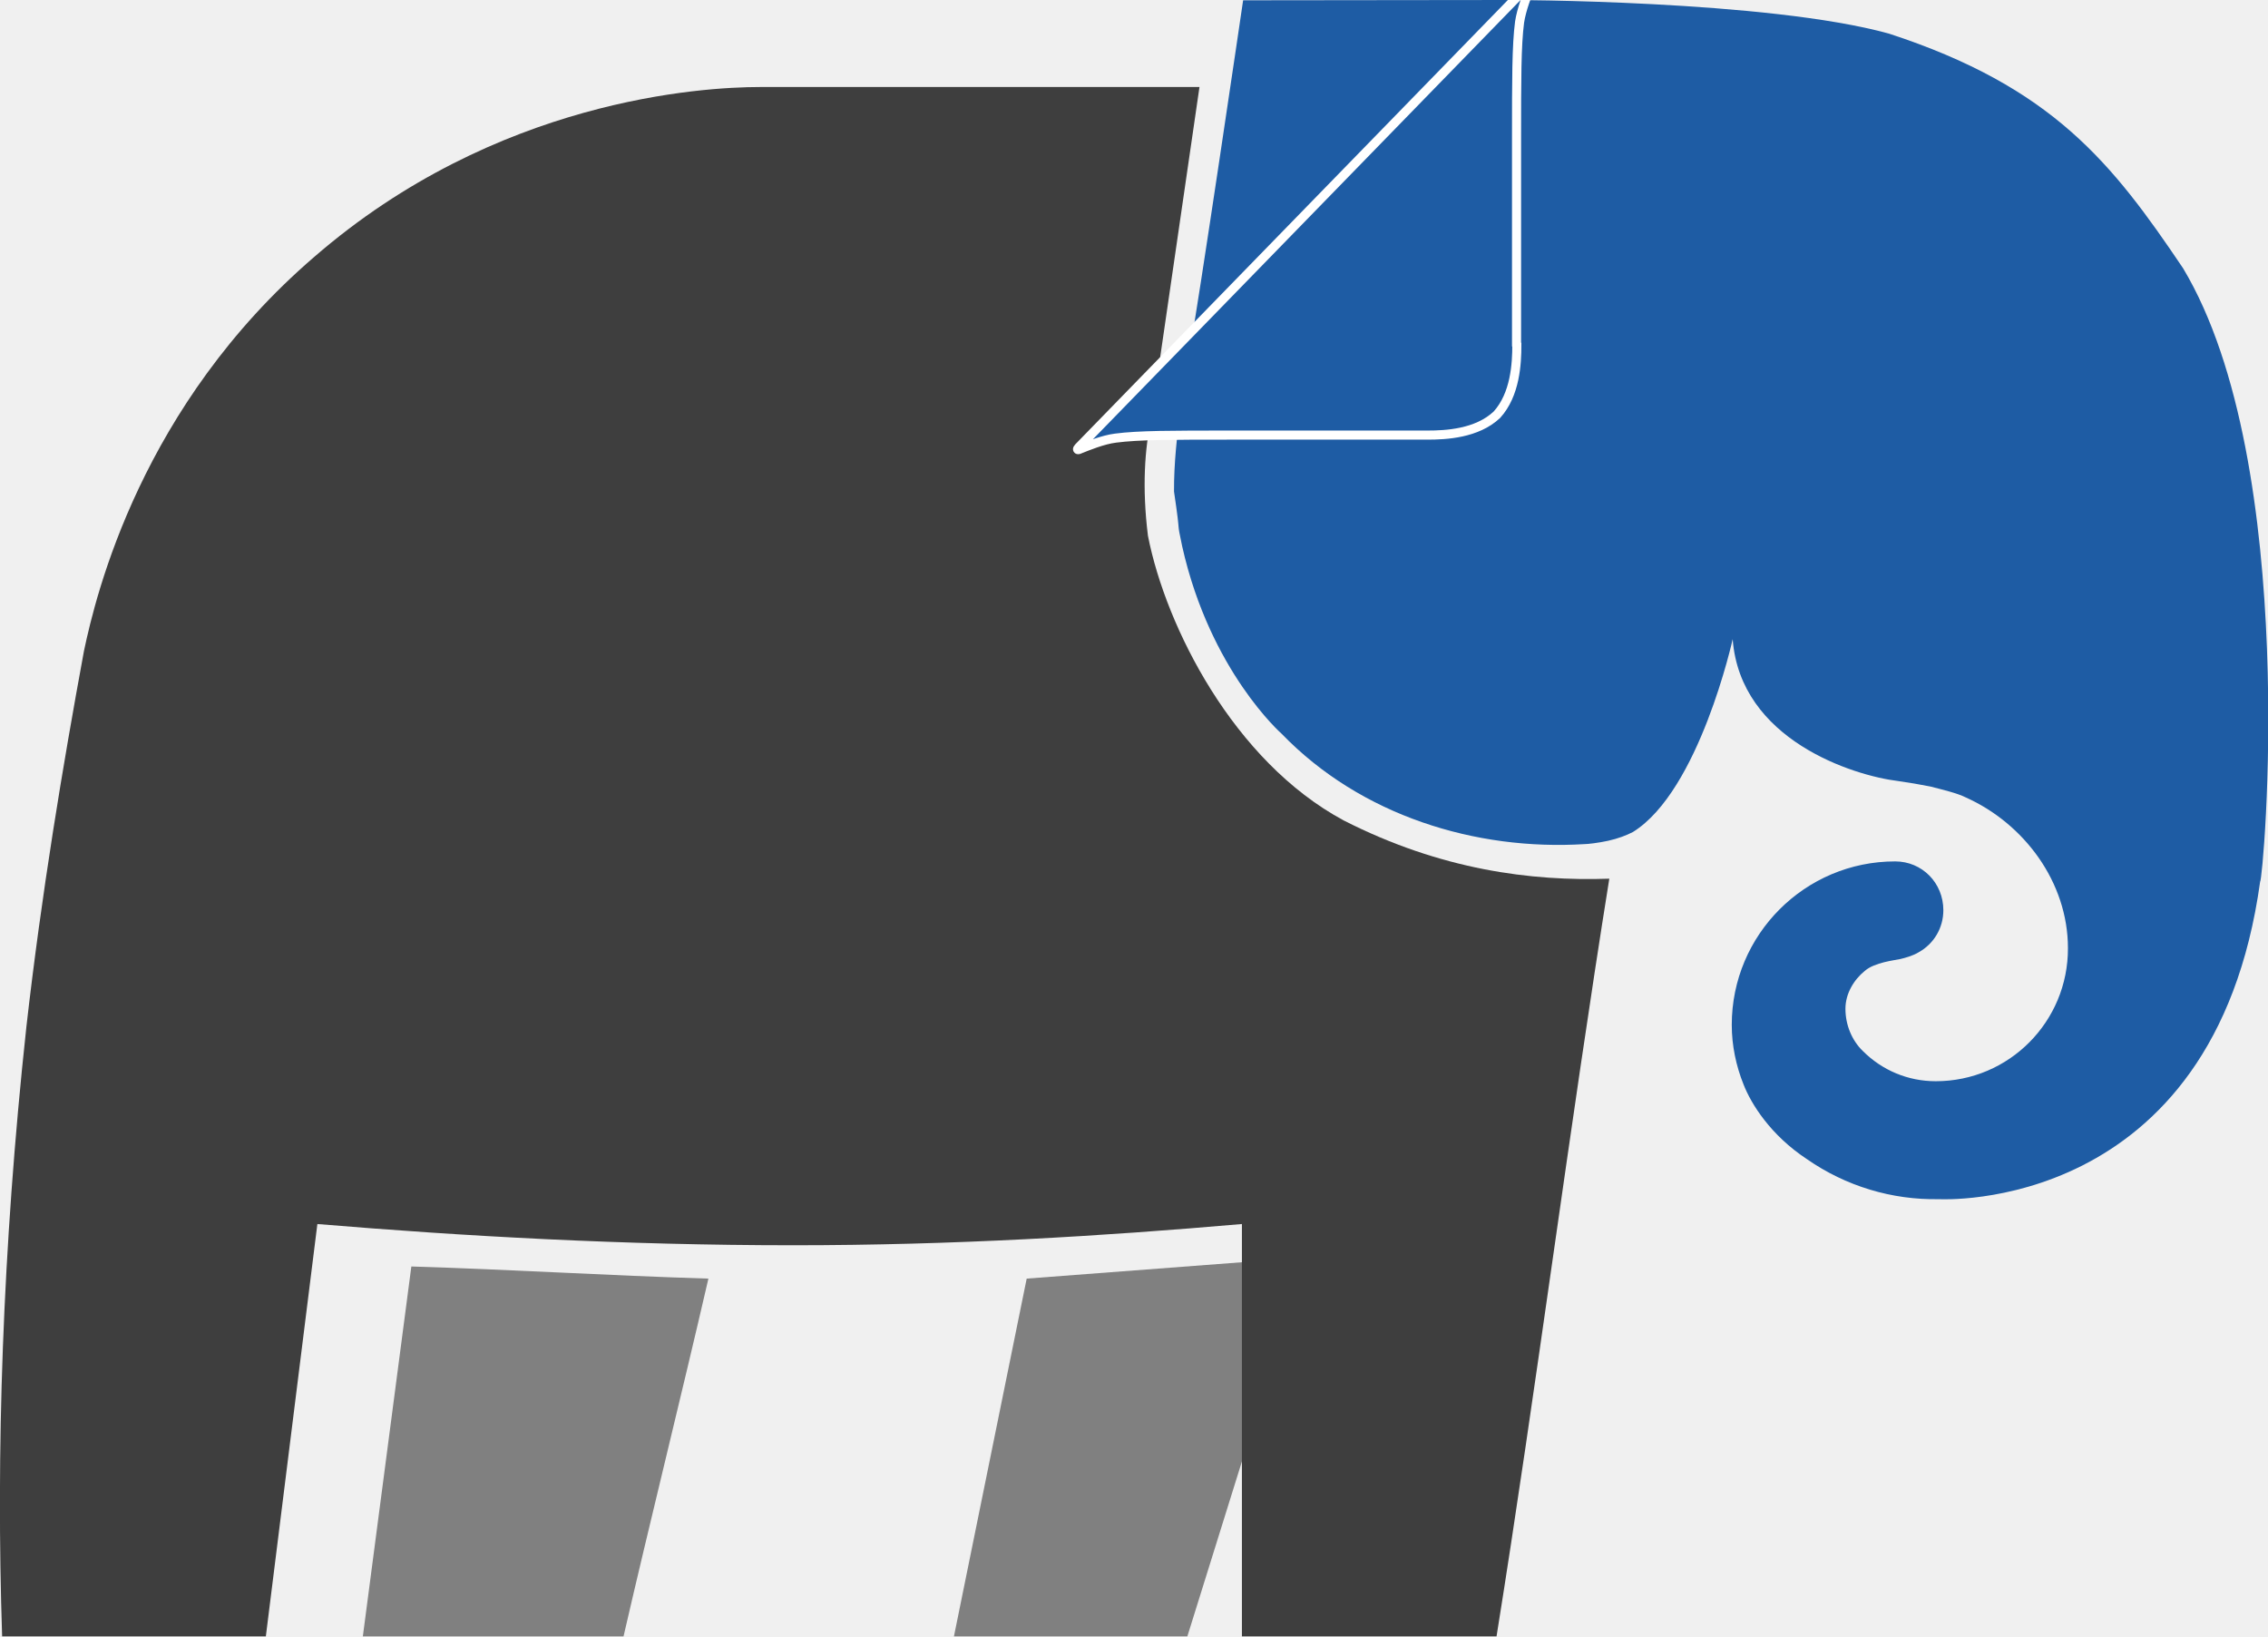
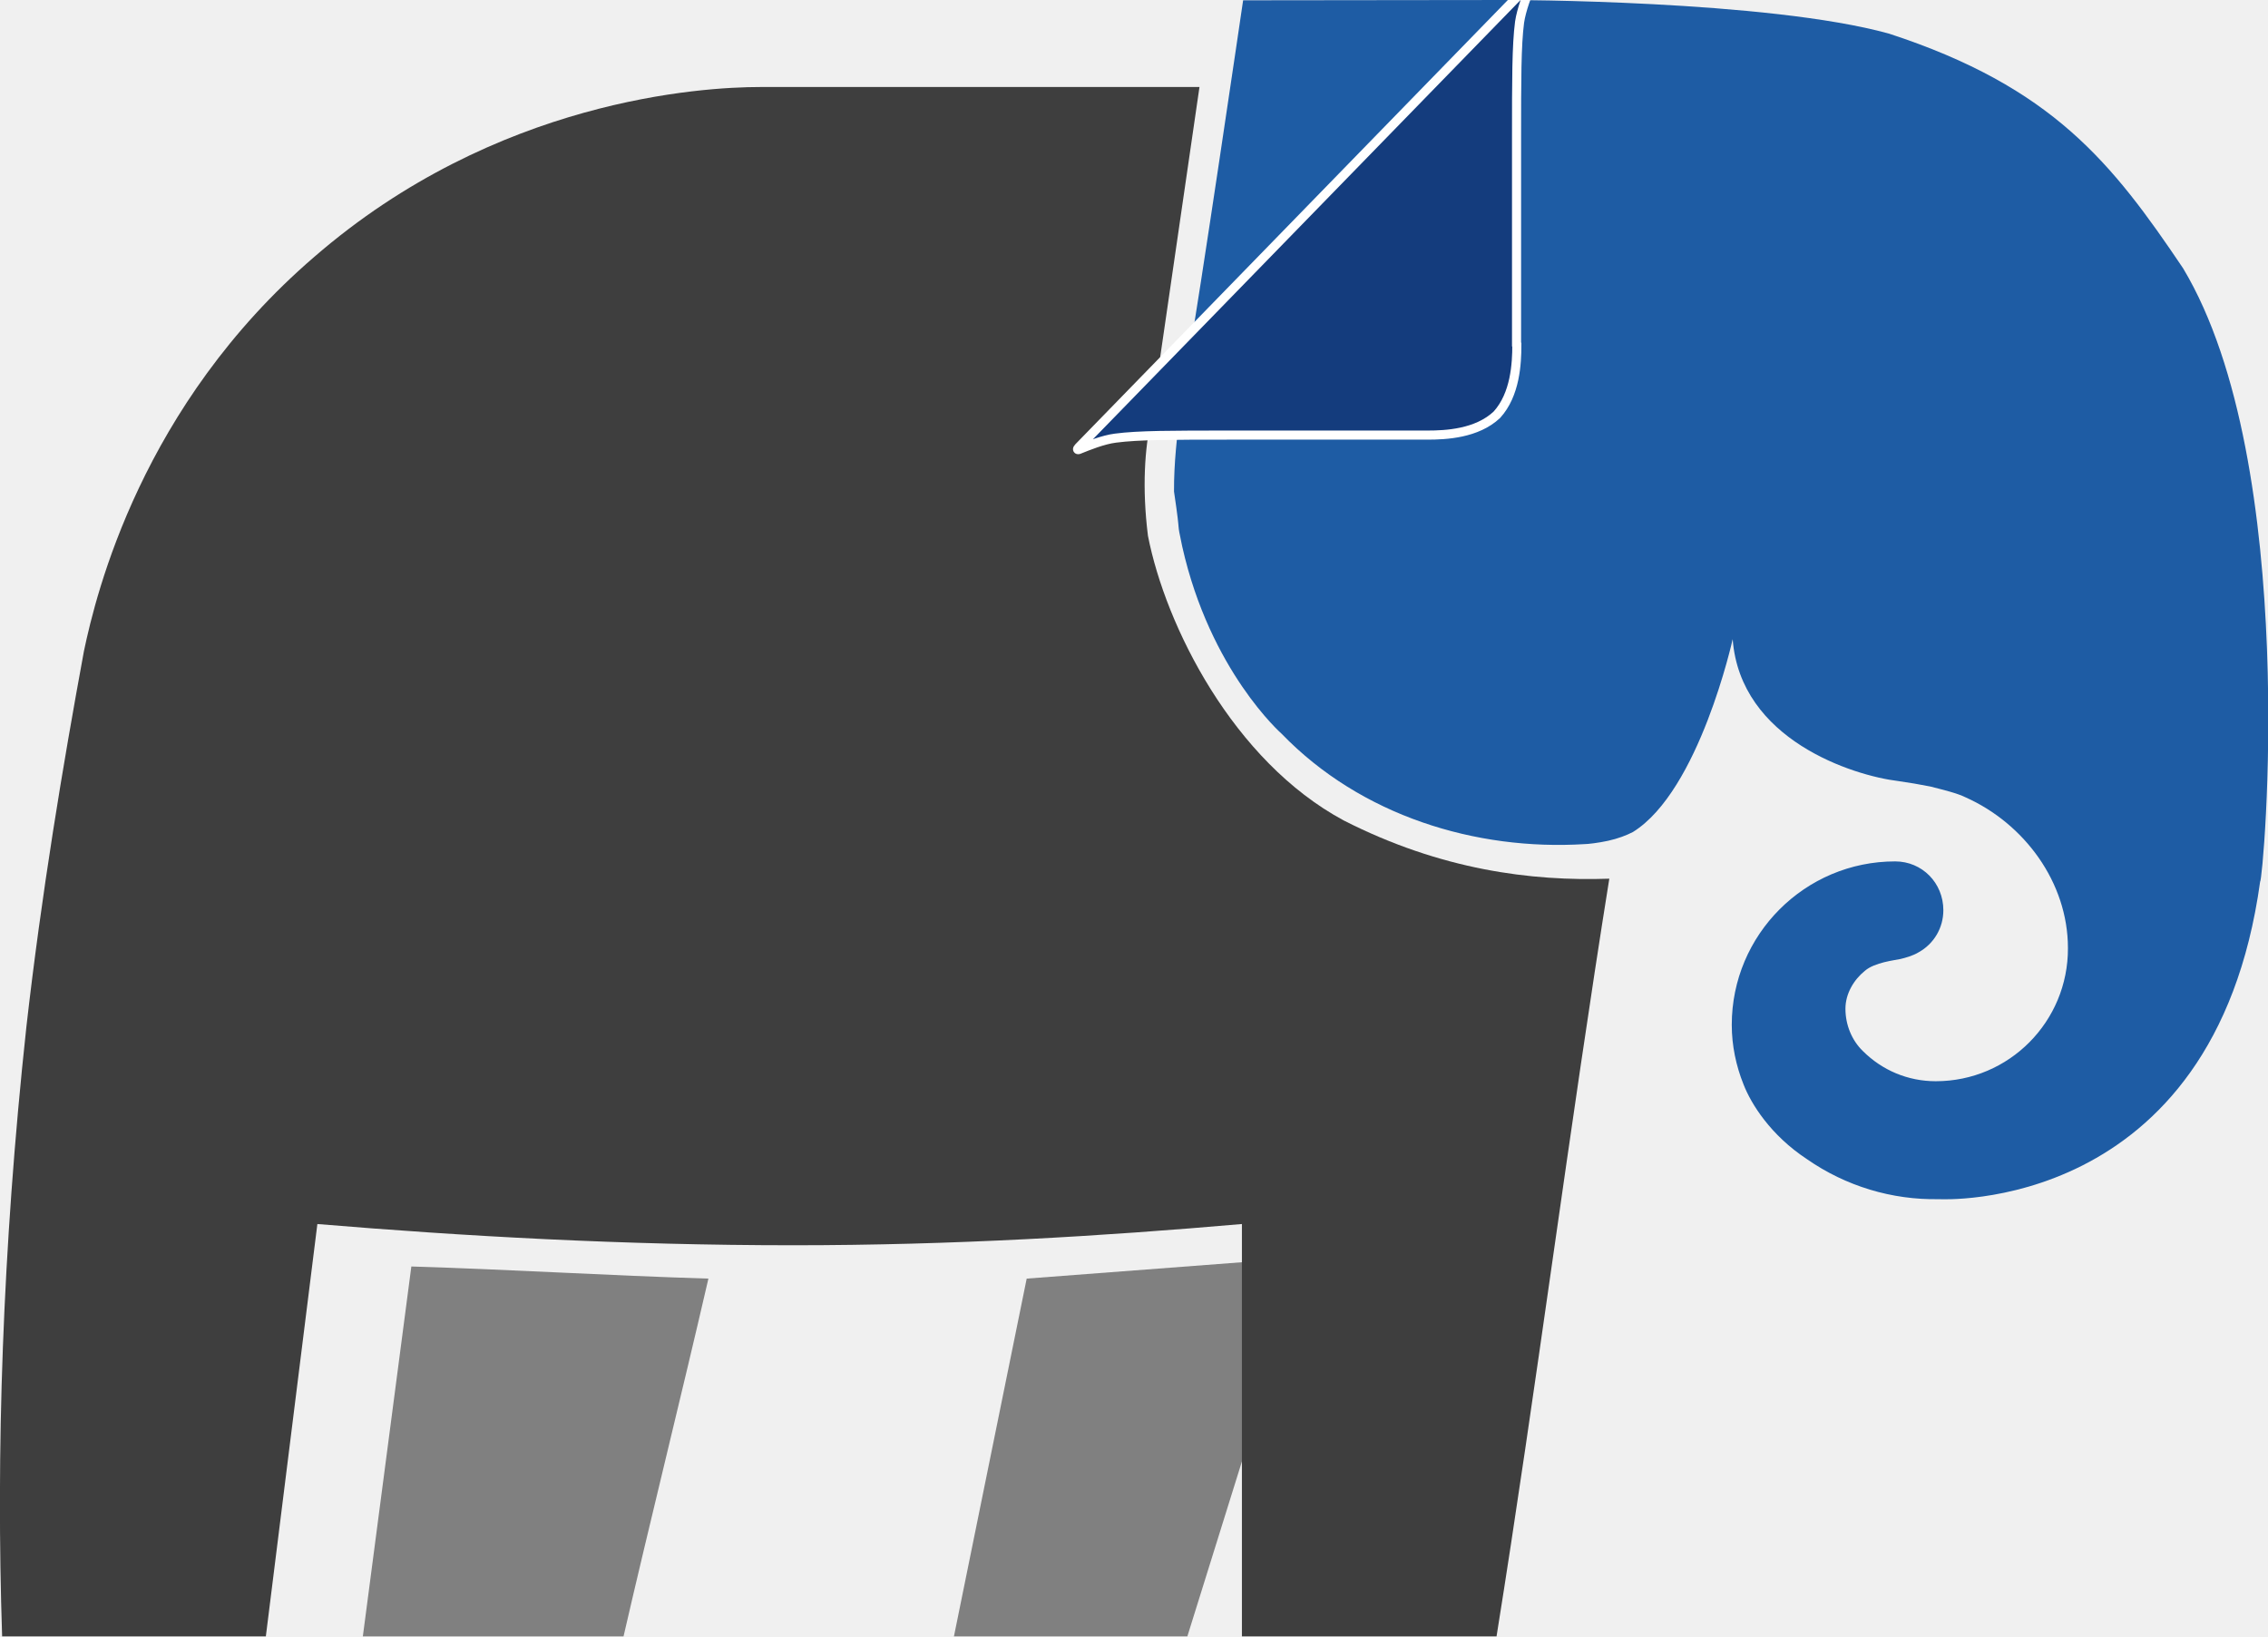
<svg xmlns="http://www.w3.org/2000/svg" viewBox="0 0 74.82 53.97">
  <defs>
    <style>
-       .cls-1 {
-         fill: gray;
+       .cls-1
+       {
+         fill: #808080;
      }

-       .cls-1, .cls-2, .cls-3 {
+       .cls-1, .cls-2, .cls-3
+       {
        stroke-width: 0px;
      }

-       .cls-4 {
-         stroke: #fff;
+       .cls-2
+       {
+         fill: #1E5CA4;
+       }
+ 
+       .cls-3
+       {
+         fill: #3E3E3E;
+       }
+ 
+       .cls-4
+       {
+         fill: #143C7D;
+         stroke: #FFFFFF;
        stroke-miterlimit: 10;
        stroke-width: .3px;
      }
- 
-       .cls-4, .cls-2 {
-         fill: #1e5ca4;
-       }
- 
-       .cls-3 {
-         fill: #3e3e3e;
-       }
    </style>
  </defs>
-   <g id="Layer_1" data-name="Layer 1">
+   <g id="Elliefan" data-name="Elliefan">
    <polygon class="cls-1" points="31.47 53.97 39.17 53.97 43.07 41.47 33.87 42.17 31.47 53.97" />
    <path class="cls-3" d="m44.33,27.06c-3.65-1.96-5.88-6.42-6.46-9.39-.2-1.6-.1-2.9.1-3.8l1.6-11h-14.5c-1.9,0-8.7.4-14.7,5.6-5.7,4.9-7.2,11.1-7.6,13-.7,3.8-1.4,8-1.9,12.4C.07,41.27-.13,47.97.07,53.97h8.7l1.7-13.6c4.8.4,10.1.7,15.7.7,5.3,0,10.2-.3,14.8-.7v13.6h8.4c1.3-8.1,2.42-16.89,3.72-24.99-2.57.09-5.56-.29-8.76-1.92Z" />
    <path class="cls-1" d="m11.97,53.97h8.6c.9-3.9,1.9-7.9,2.8-11.8-3.3-.1-6.5-.3-9.8-.4l-1.6,12.2Z" />
    <path class="cls-2" d="m49.75,0s8.57,0,12.57,1.11c5.39,1.76,7.35,4.25,9.7,7.74,3.89,6.49,2.64,20.23,2.54,20.23-1.52,11-10.59,10.47-10.59,10.47-1.56.03-3.08-.43-4.36-1.32-1.2-.79-1.84-1.82-2.09-2.46-.25-.62-.39-1.29-.39-1.97,0-2.97,2.41-5.39,5.39-5.39.89,0,1.59.71,1.59,1.61,0,.58-.31,1.11-.82,1.39-.18.11-.43.18-.6.22-.18.04-.85.11-1.17.39-.36.29-.64.75-.64,1.25,0,.53.21,1.04.57,1.39.64.64,1.49,1,2.41,1,2.42,0,4.37-1.97,4.36-4.39,0,0,0,0,0,0,0-2.18-1.45-4.11-3.37-4.97-.28-.14-.74-.25-1.17-.36-.35-.07-.71-.13-1.06-.18-1.49-.18-5.21-1.36-5.46-4.68,0,0-1.1,5-3.29,6.36-.21.11-.5.22-.82.29-.32.07-.67.11-.78.11-3.58.22-7.37-.93-9.99-3.64,0,0-2.36-2.07-3.28-6.18-.21-1-.02-.13-.27-1.81-.01-1.85.43-3.86.47-4.35.32-1.71,1.81-11.85,1.81-11.85" />
  </g>
  <g id="Ear_flap" data-name="Ear flap">
    <path class="cls-4" d="m50.04,11.37c0,.62-.05,1.64-.66,2.31-.66.62-1.68.67-2.29.67h-6.52c-1.88,0-3.01,0-3.77.1-.41.05-.92.26-1.17.36-.1.05-.1,0-.05-.05L50.44-.5c.05-.05.1-.05.05.05-.1.26-.3.77-.36,1.18-.1.77-.1,1.9-.1,3.8v6.83h0Zm1.89-10.43" />
  </g>
</svg>
